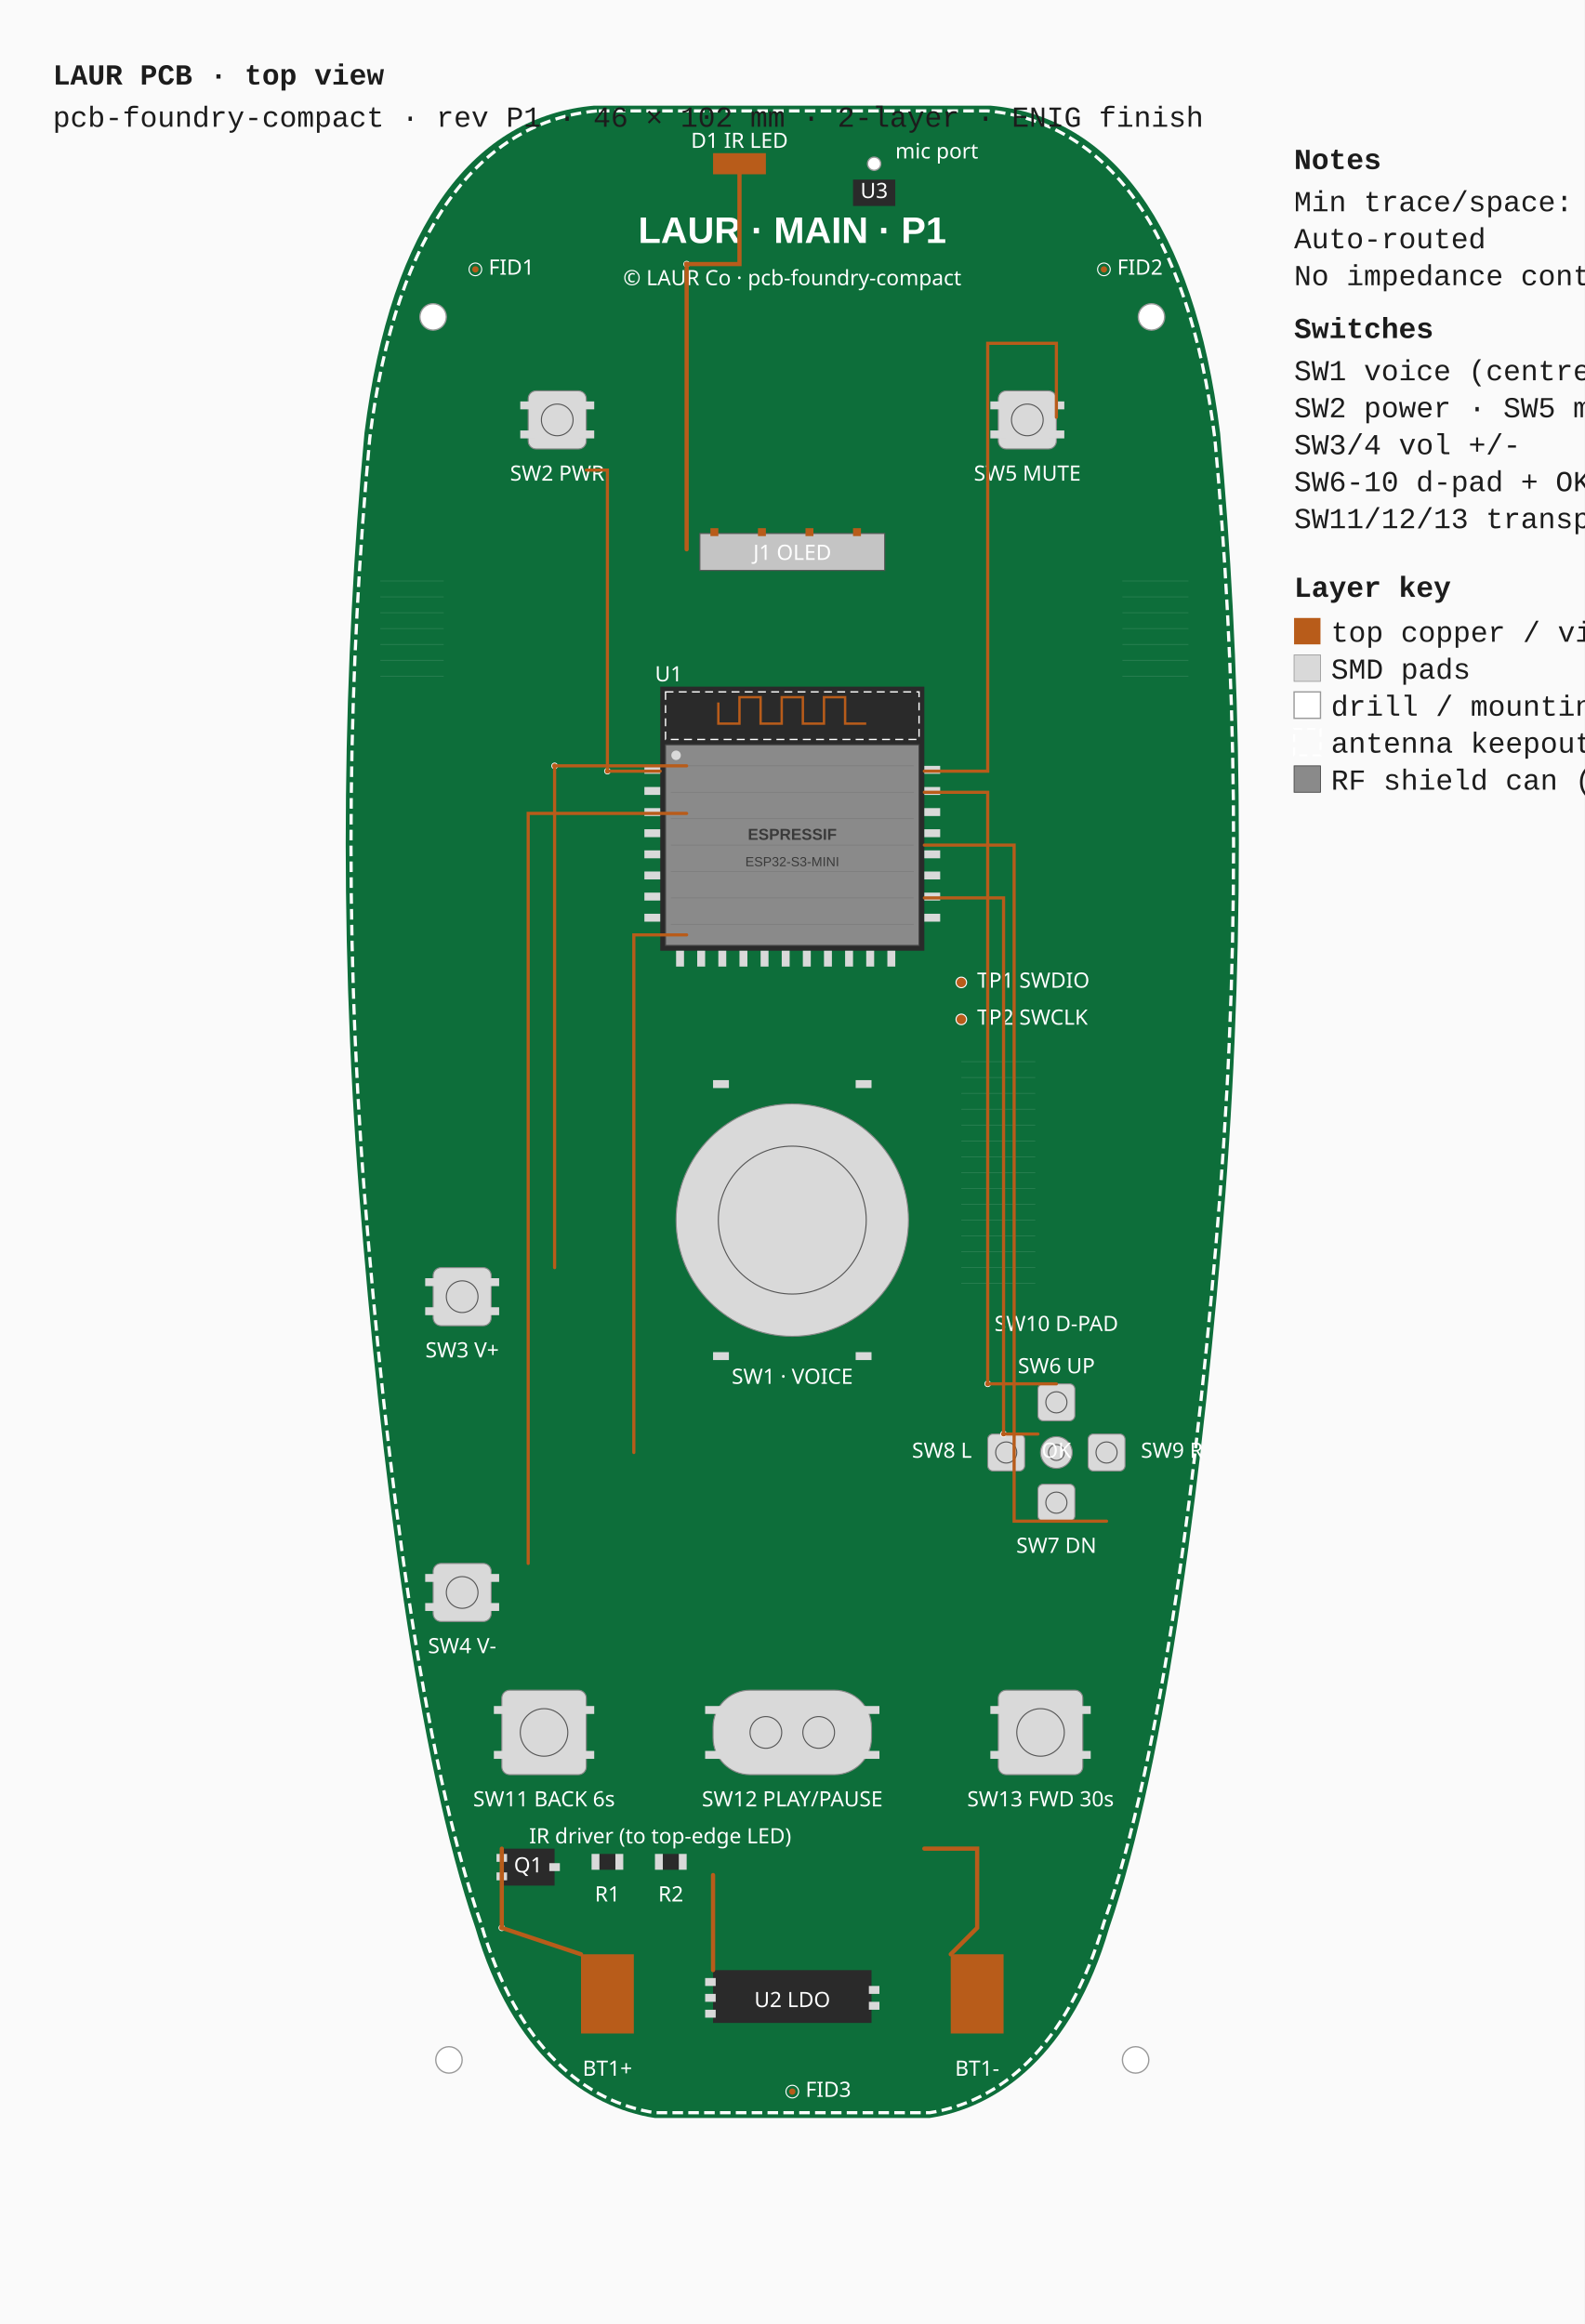
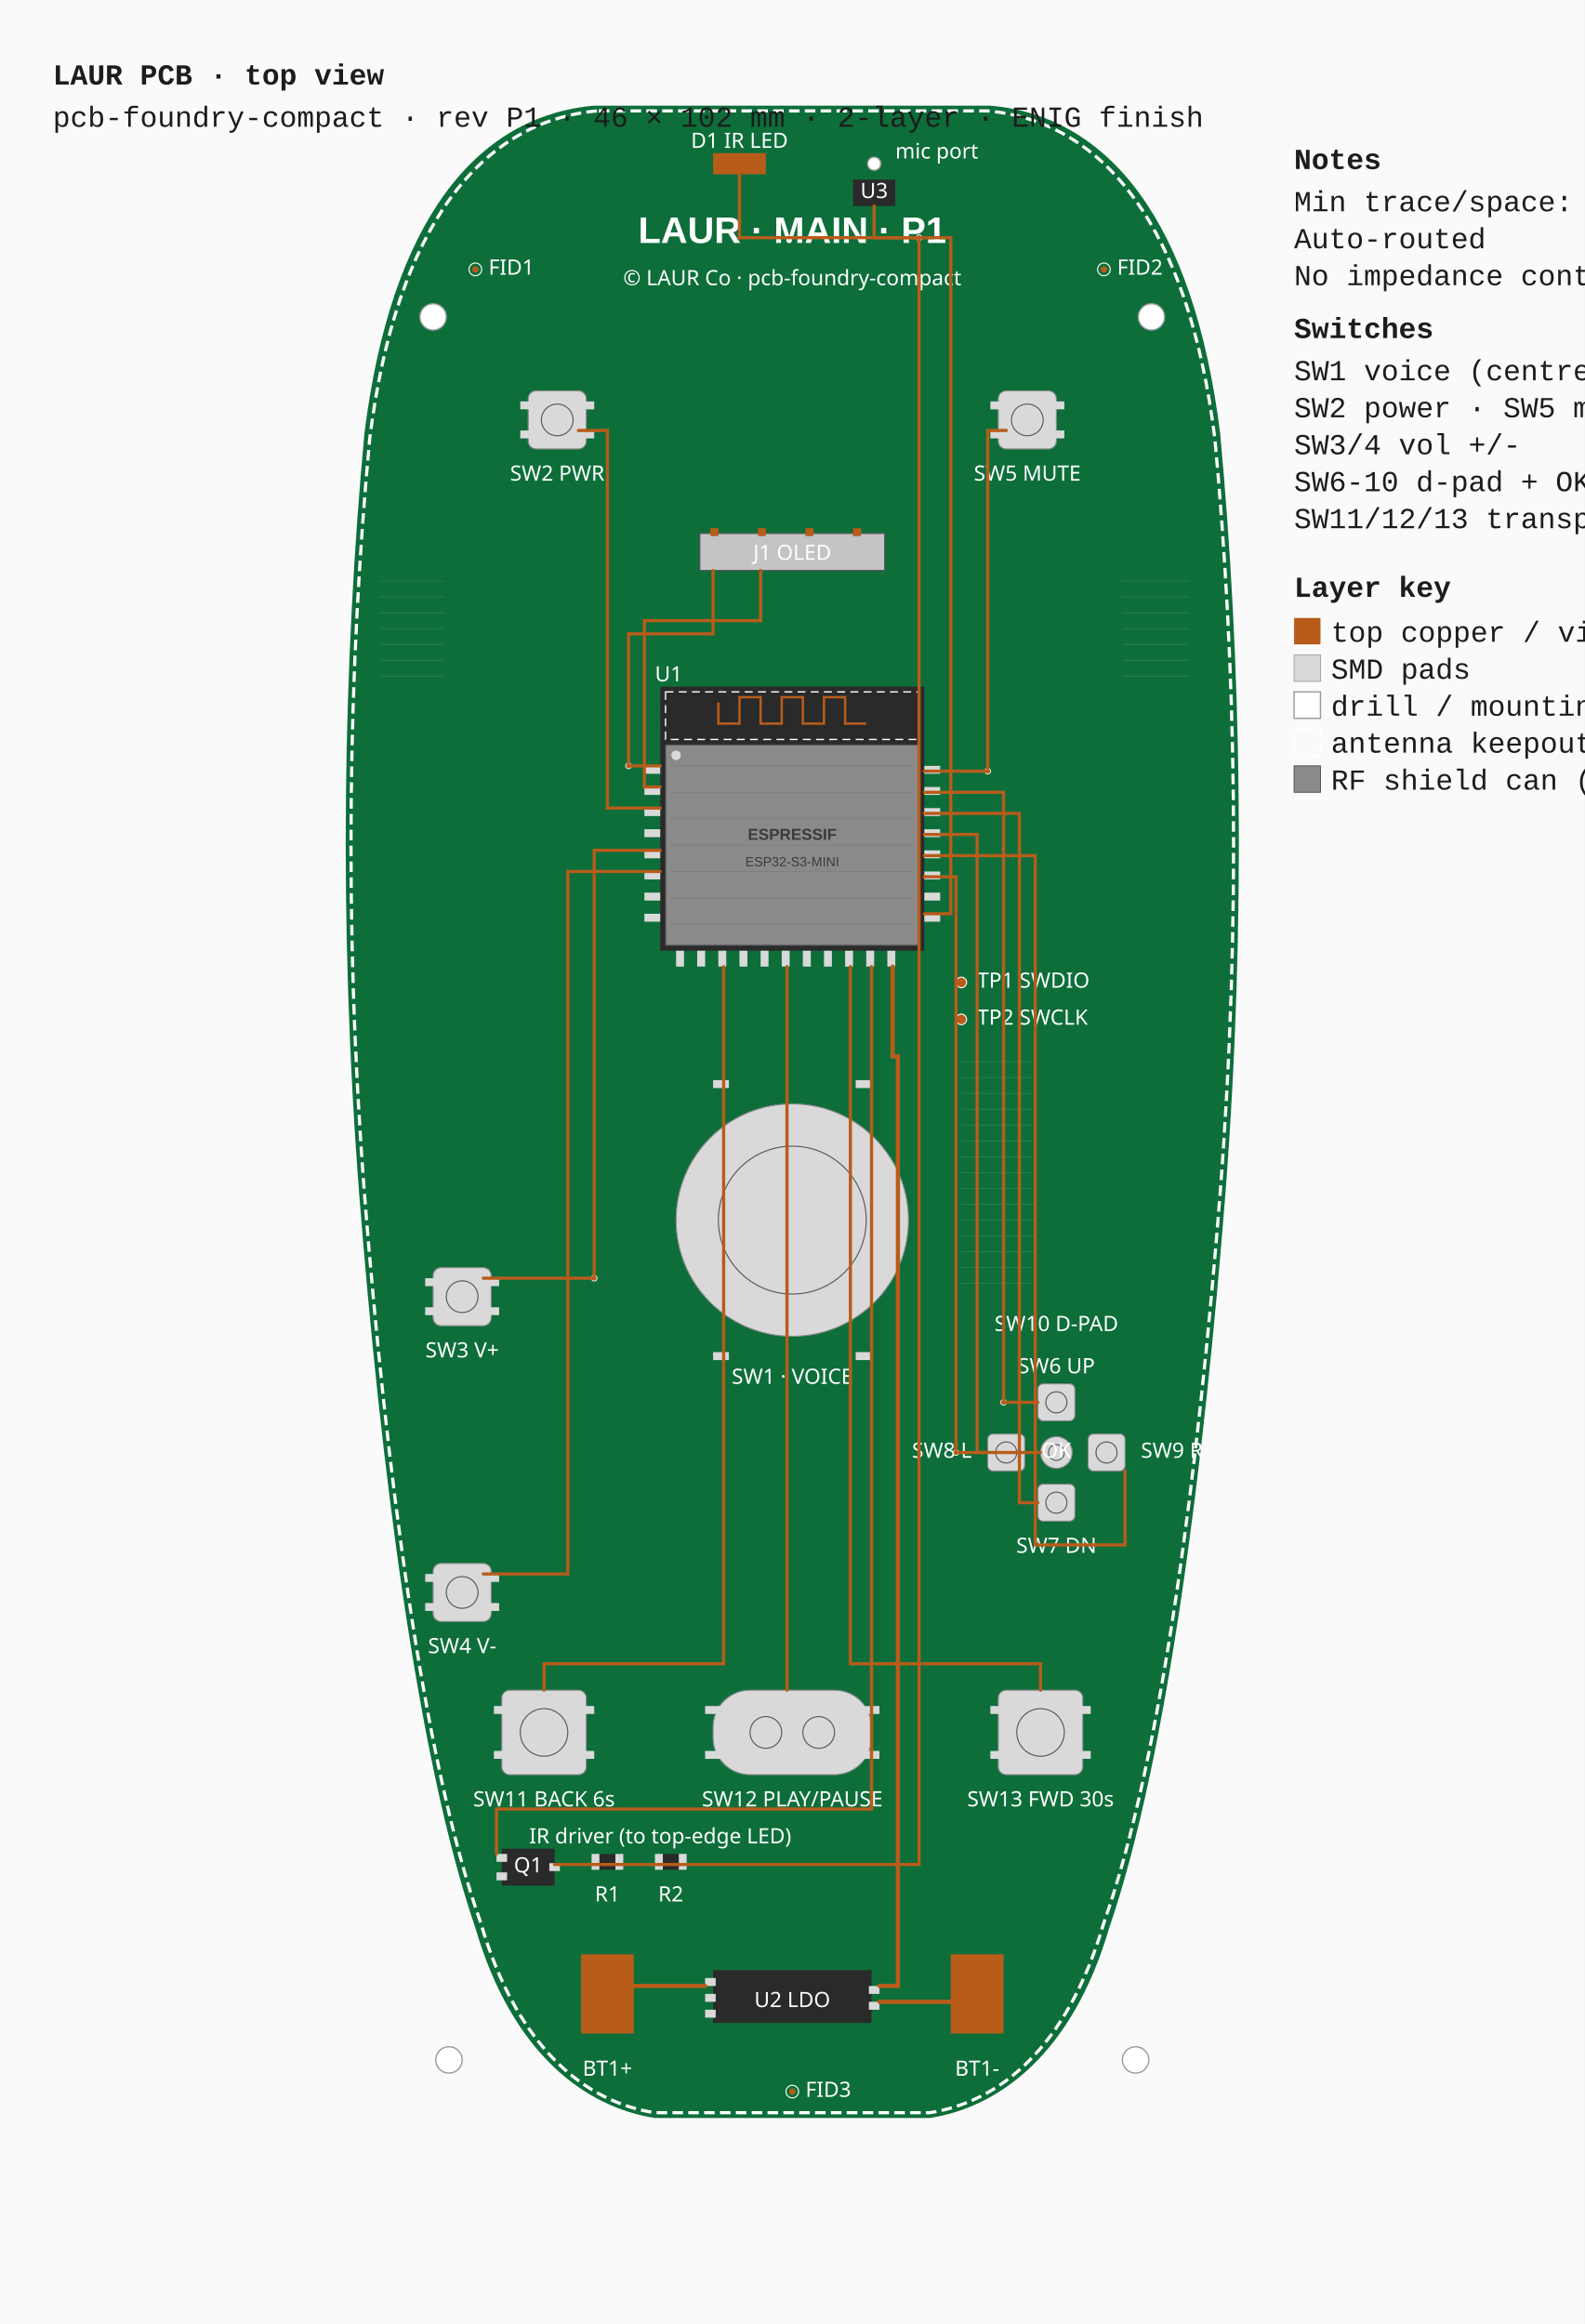
<svg xmlns="http://www.w3.org/2000/svg" viewBox="0 0 600 880" font-family="Arial, sans-serif" font-size="8">
  <defs>
    <style>
      .pcb-fill   { fill: #0d6e3a; }
      .silk       { fill: #ffffff; stroke: none; font-family: 'Arial Narrow', sans-serif; font-size: 8; }
      .copper     { stroke: #b85c1a; stroke-linecap: round; fill: none; }
      .copper-fill{ fill: #b85c1a; }
      .pad        { fill: #d9d9d9; stroke: #999; stroke-width: 0.3; }
      .pad-rect   { fill: #d9d9d9; stroke: none; }
      .drill      { fill: #ffffff; stroke: #999; stroke-width: 0.5; }
      .ic-pkg     { fill: #2a2a2a; }
      .ic-pin1    { fill: #d9d9d9; }
      .btn-pkg    { fill: #d9d9d9; stroke: #888; stroke-width: 0.4; }
      .btn-marker { fill: none; stroke: #555; stroke-width: 0.4; }
      .conn       { fill: #c4c4c4; stroke: #555; stroke-width: 0.4; }
      .outline    { fill: none; stroke: #fff; stroke-width: 1.2; stroke-dasharray: 4 2; }
      .title      { fill: #ffffff; font-family: 'Arial', sans-serif; font-size: 14; font-weight: bold; }
      .annot      { fill: #1c1c1c; font-family: 'Courier New', monospace; font-size: 11; }
      .shield     { fill: #8a8a8a; stroke: #444; stroke-width: 0.4; }
      .shield-hatch { stroke: #6a6a6a; stroke-width: 0.25; opacity: 0.5; }
      .keepout    { fill: none; stroke: #ffffff; stroke-width: 0.5; stroke-dasharray: 3 2; }
      .fid-pad    { fill: #b85c1a; }
      .fid-mask   { fill: none; stroke: #ffffff; stroke-width: 0.4; }
      .tp-pad     { fill: #b85c1a; stroke: #ffffff; stroke-width: 0.4; }
      .via        { fill: #b85c1a; stroke: #ffffff; stroke-width: 0.3; }
      .gnd-pour   { stroke: #ffffff; stroke-width: 0.2; opacity: 0.18; }
    </style>
  </defs>
  <rect width="600" height="880" fill="#fafafa" />
  <g transform="translate(130 40)">
    <path class="pcb-fill" d="M 95 0              C 50 4, 18 44, 8 124              C 0 210, -2 308, 6 412              C 14 514, 28 626, 50 690              C 64 738, 92 758, 118 762              L 222 762              C 248 758, 276 738, 290 690              C 312 626, 326 514, 334 412              C 342 308, 340 210, 332 124              C 322 44, 290 4, 245 0              L 95 0 Z" />
    <path class="outline" d="M 96 2              C 52 6, 20 46, 10 126              C 2 212, 0 308, 8 412              C 16 514, 30 626, 52 688              C 66 736, 92 756, 118 760              L 222 760              C 248 756, 274 736, 288 688              C 310 626, 324 514, 332 412              C 340 308, 338 212, 330 126              C 320 46, 288 6, 244 2              L 96 2 Z" />
    <text x="170" y="52" text-anchor="middle" class="title">LAUR · MAIN · P1</text>
    <text x="170" y="68" text-anchor="middle" class="silk" font-size="9">© LAUR Co · pcb-foundry-compact</text>
    <g transform="translate(140 18)">
      <rect class="copper-fill" width="20" height="8" />
      <text x="10" y="-2" text-anchor="middle" class="silk" font-size="6">D1 IR LED</text>
    </g>
    <g transform="translate(195 18)">
      <circle class="drill" cx="6" cy="4" r="2.5" />
      <text x="14" y="2" class="silk" font-size="6">mic port</text>
      <rect class="ic-pkg" x="-2" y="10" width="16" height="10" />
      <text x="6" y="17" text-anchor="middle" class="silk" font-size="6">U3</text>
    </g>
    <g transform="translate(70 108)">
      <rect class="btn-pkg" width="22" height="22" rx="3" />
      <circle class="btn-marker" cx="11" cy="11" r="6" />
      <rect class="pad-rect" x="-3" y="4" width="6" height="3" />
      <rect class="pad-rect" x="-3" y="15" width="6" height="3" />
      <rect class="pad-rect" x="19" y="4" width="6" height="3" />
      <rect class="pad-rect" x="19" y="15" width="6" height="3" />
      <text x="11" y="34" text-anchor="middle" class="silk" font-size="6">SW2 PWR</text>
    </g>
    <g transform="translate(248 108)">
      <rect class="btn-pkg" width="22" height="22" rx="3" />
      <circle class="btn-marker" cx="11" cy="11" r="6" />
      <rect class="pad-rect" x="-3" y="4" width="6" height="3" />
      <rect class="pad-rect" x="-3" y="15" width="6" height="3" />
      <rect class="pad-rect" x="19" y="4" width="6" height="3" />
      <rect class="pad-rect" x="19" y="15" width="6" height="3" />
      <text x="11" y="34" text-anchor="middle" class="silk" font-size="6">SW5 MUTE</text>
    </g>
    <g transform="translate(135 162)">
      <rect class="conn" width="70" height="14" />
      <g class="copper-fill">
        <rect x="4" y="-2" width="3" height="3" />
        <rect x="22" y="-2" width="3" height="3" />
        <rect x="40" y="-2" width="3" height="3" />
        <rect x="58" y="-2" width="3" height="3" />
      </g>
      <text x="35" y="10" text-anchor="middle" class="silk" font-size="7">J1 OLED</text>
    </g>
    <g transform="translate(120 220)">
      <rect class="ic-pkg" width="100" height="100" />
      <rect class="shield" x="2" y="22" width="96" height="76" />
      <g class="shield-hatch">
        <line x1="4" y1="30" x2="96" y2="30" />
        <line x1="4" y1="40" x2="96" y2="40" />
        <line x1="4" y1="50" x2="96" y2="50" />
        <line x1="4" y1="60" x2="96" y2="60" />
        <line x1="4" y1="70" x2="96" y2="70" />
        <line x1="4" y1="80" x2="96" y2="80" />
        <line x1="4" y1="90" x2="96" y2="90" />
      </g>
      <path d="M 22 6 L 22 14 L 30 14 L 30 4 L 38 4 L 38 14 L 46 14 L 46 4 L 54 4 L 54 14 L 62 14 L 62 4 L 70 4 L 70 14 L 78 14" stroke="#b85c1a" stroke-width="0.9" fill="none" />
      <rect class="keepout" x="2" y="2" width="96" height="18" />
      <circle class="ic-pin1" cx="6" cy="26" r="1.8" />
      <g class="pad-rect">
        <rect x="6" y="100" width="3" height="6" />
        <rect x="14" y="100" width="3" height="6" />
        <rect x="22" y="100" width="3" height="6" />
        <rect x="30" y="100" width="3" height="6" />
        <rect x="38" y="100" width="3" height="6" />
        <rect x="46" y="100" width="3" height="6" />
        <rect x="54" y="100" width="3" height="6" />
        <rect x="62" y="100" width="3" height="6" />
        <rect x="70" y="100" width="3" height="6" />
        <rect x="78" y="100" width="3" height="6" />
        <rect x="86" y="100" width="3" height="6" />
        <rect x="-6" y="30" width="6" height="3" />
        <rect x="-6" y="38" width="6" height="3" />
        <rect x="-6" y="46" width="6" height="3" />
        <rect x="-6" y="54" width="6" height="3" />
        <rect x="-6" y="62" width="6" height="3" />
        <rect x="-6" y="70" width="6" height="3" />
        <rect x="-6" y="78" width="6" height="3" />
        <rect x="-6" y="86" width="6" height="3" />
        <rect x="100" y="30" width="6" height="3" />
        <rect x="100" y="38" width="6" height="3" />
        <rect x="100" y="46" width="6" height="3" />
        <rect x="100" y="54" width="6" height="3" />
        <rect x="100" y="62" width="6" height="3" />
        <rect x="100" y="70" width="6" height="3" />
        <rect x="100" y="78" width="6" height="3" />
        <rect x="100" y="86" width="6" height="3" />
      </g>
      <text x="50" y="58" text-anchor="middle" fill="#3a3a3a" font-family="Arial" font-size="6" font-weight="bold">ESPRESSIF</text>
      <text x="50" y="68" text-anchor="middle" fill="#3a3a3a" font-family="Arial" font-size="5">ESP32-S3-MINI</text>
      <text x="-2" y="-2" class="silk" font-size="8">U1</text>
    </g>
    <g transform="translate(120 372)">
      <circle class="btn-pkg" cx="50" cy="50" r="44" />
      <circle class="btn-marker" cx="50" cy="50" r="28" />
      <rect class="pad-rect" x="20" y="-3" width="6" height="3" />
      <rect class="pad-rect" x="74" y="-3" width="6" height="3" />
      <rect class="pad-rect" x="20" y="100" width="6" height="3" />
      <rect class="pad-rect" x="74" y="100" width="6" height="3" />
      <text x="50" y="112" text-anchor="middle" class="silk" font-size="8">SW1 · VOICE</text>
    </g>
    <g transform="translate(34 440)">
      <rect class="btn-pkg" width="22" height="22" rx="3" />
      <circle class="btn-marker" cx="11" cy="11" r="6" />
      <rect class="pad-rect" x="-3" y="4" width="6" height="3" />
      <rect class="pad-rect" x="-3" y="15" width="6" height="3" />
      <rect class="pad-rect" x="19" y="4" width="6" height="3" />
      <rect class="pad-rect" x="19" y="15" width="6" height="3" />
      <text x="11" y="34" text-anchor="middle" class="silk" font-size="6">SW3 V+</text>
    </g>
    <g transform="translate(34 552)">
      <rect class="btn-pkg" width="22" height="22" rx="3" />
      <circle class="btn-marker" cx="11" cy="11" r="6" />
      <rect class="pad-rect" x="-3" y="4" width="6" height="3" />
      <rect class="pad-rect" x="-3" y="15" width="6" height="3" />
      <rect class="pad-rect" x="19" y="4" width="6" height="3" />
      <rect class="pad-rect" x="19" y="15" width="6" height="3" />
      <text x="11" y="34" text-anchor="middle" class="silk" font-size="6">SW4 V-</text>
    </g>
    <g transform="translate(270 510)">
      <rect class="btn-pkg" x="-7" y="-26" width="14" height="14" rx="2" />
      <circle class="btn-marker" cx="0" cy="-19" r="4" />
      <text x="0" y="-30" text-anchor="middle" class="silk" font-size="6">SW6 UP</text>
      <rect class="btn-pkg" x="-7" y="12" width="14" height="14" rx="2" />
      <circle class="btn-marker" cx="0" cy="19" r="4" />
      <text x="0" y="38" text-anchor="middle" class="silk" font-size="6">SW7 DN</text>
      <rect class="btn-pkg" x="-26" y="-7" width="14" height="14" rx="2" />
      <circle class="btn-marker" cx="-19" cy="0" r="4" />
      <text x="-32" y="2" text-anchor="end" class="silk" font-size="6">SW8 L</text>
      <rect class="btn-pkg" x="12" y="-7" width="14" height="14" rx="2" />
      <circle class="btn-marker" cx="19" cy="0" r="4" />
      <text x="32" y="2" class="silk" font-size="6">SW9 R</text>
      <circle class="btn-pkg" cx="0" cy="0" r="6" />
      <circle class="btn-marker" cx="0" cy="0" r="3" />
      <text x="0" y="2" text-anchor="middle" class="silk" font-size="5">OK</text>
      <text x="0" y="-46" text-anchor="middle" class="silk" font-size="7">SW10 D-PAD</text>
    </g>
    <g transform="translate(60 600)">
      <rect class="btn-pkg" width="32" height="32" rx="3" />
      <circle class="btn-marker" cx="16" cy="16" r="9" />
      <rect class="pad-rect" x="-3" y="6" width="6" height="3" />
      <rect class="pad-rect" x="-3" y="23" width="6" height="3" />
      <rect class="pad-rect" x="29" y="6" width="6" height="3" />
      <rect class="pad-rect" x="29" y="23" width="6" height="3" />
      <text x="16" y="44" text-anchor="middle" class="silk" font-size="6">SW11 BACK 6s</text>
    </g>
    <g transform="translate(140 600)">
      <rect class="btn-pkg" width="60" height="32" rx="14" />
      <circle class="btn-marker" cx="20" cy="16" r="6" />
      <circle class="btn-marker" cx="40" cy="16" r="6" />
      <rect class="pad-rect" x="-3" y="6" width="6" height="3" />
      <rect class="pad-rect" x="-3" y="23" width="6" height="3" />
      <rect class="pad-rect" x="57" y="6" width="6" height="3" />
      <rect class="pad-rect" x="57" y="23" width="6" height="3" />
      <text x="30" y="44" text-anchor="middle" class="silk" font-size="6">SW12 PLAY/PAUSE</text>
    </g>
    <g transform="translate(248 600)">
      <rect class="btn-pkg" width="32" height="32" rx="3" />
      <circle class="btn-marker" cx="16" cy="16" r="9" />
      <rect class="pad-rect" x="-3" y="6" width="6" height="3" />
      <rect class="pad-rect" x="-3" y="23" width="6" height="3" />
      <rect class="pad-rect" x="29" y="6" width="6" height="3" />
      <rect class="pad-rect" x="29" y="23" width="6" height="3" />
      <text x="16" y="44" text-anchor="middle" class="silk" font-size="6">SW13 FWD 30s</text>
    </g>
    <g transform="translate(60 660)">
      <text x="60" y="-2" text-anchor="middle" class="silk" font-size="7">IR driver (to top-edge LED)</text>
      <rect class="ic-pkg" width="20" height="14" />
      <rect class="pad-rect" x="-2" y="2" width="4" height="3" />
      <rect class="pad-rect" x="-2" y="9" width="4" height="3" />
      <rect class="pad-rect" x="18" y="5.5" width="4" height="3" />
      <text x="10" y="9" text-anchor="middle" class="silk" font-size="6">Q1</text>
      <rect class="pad-rect" x="34" y="2" width="3" height="6" />
      <rect class="pad-rect" x="43" y="2" width="3" height="6" />
      <rect class="ic-pkg" x="37" y="2" width="6" height="6" />
      <text x="40" y="20" text-anchor="middle" class="silk" font-size="6">R1</text>
      <rect class="pad-rect" x="58" y="2" width="3" height="6" />
      <rect class="pad-rect" x="67" y="2" width="3" height="6" />
      <rect class="ic-pkg" x="61" y="2" width="6" height="6" />
      <text x="64" y="20" text-anchor="middle" class="silk" font-size="6">R2</text>
    </g>
    <g transform="translate(90 700)">
      <rect class="copper-fill" width="20" height="30" />
      <text x="10" y="46" text-anchor="middle" class="silk" font-size="7">BT1+</text>
    </g>
    <g transform="translate(140 706)">
      <rect class="ic-pkg" width="60" height="20" />
      <rect class="pad-rect" x="-3" y="3" width="4" height="3" />
      <rect class="pad-rect" x="-3" y="9" width="4" height="3" />
      <rect class="pad-rect" x="-3" y="15" width="4" height="3" />
      <rect class="pad-rect" x="59" y="6" width="4" height="3" />
      <rect class="pad-rect" x="59" y="12" width="4" height="3" />
      <text x="30" y="14" text-anchor="middle" class="silk" font-size="7">U2 LDO</text>
    </g>
    <g transform="translate(230 700)">
      <rect class="copper-fill" width="20" height="30" />
      <text x="10" y="46" text-anchor="middle" class="silk" font-size="7">BT1-</text>
    </g>
    <circle class="drill" cx="34" cy="80" r="5" />
    <circle class="drill" cx="306" cy="80" r="5" />
    <circle class="drill" cx="40" cy="740" r="5" />
    <circle class="drill" cx="300" cy="740" r="5" />
    <g>
      <circle class="fid-pad" cx="50" cy="62" r="1.2" />
      <circle class="fid-mask" cx="50" cy="62" r="2.4" />
      <circle class="fid-pad" cx="288" cy="62" r="1.2" />
      <circle class="fid-mask" cx="288" cy="62" r="2.4" />
      <circle class="fid-pad" cx="170" cy="752" r="1.2" />
      <circle class="fid-mask" cx="170" cy="752" r="2.4" />
      <text x="55" y="64" class="silk" font-size="5">FID1</text>
      <text x="293" y="64" class="silk" font-size="5">FID2</text>
      <text x="175" y="754" class="silk" font-size="5">FID3</text>
    </g>
    <g>
      <circle class="tp-pad" cx="234" cy="332" r="2" />
      <text x="240" y="334" class="silk" font-size="5">TP1 SWDIO</text>
      <circle class="tp-pad" cx="234" cy="346" r="2" />
      <text x="240" y="348" class="silk" font-size="5">TP2 SWCLK</text>
    </g>
    <g class="via">
-       <circle cx="130" cy="60" r="1.1" />
-       <circle cx="100" cy="252" r="1.1" />
-       <circle cx="80" cy="250" r="1.1" />
-       <circle cx="244" cy="484" r="1.1" />
-       <circle cx="60" cy="690" r="1.1" />
-       <circle cx="250" cy="503" r="1.1" />
+       <circle cx="108" cy="250" r="1.1" />
+       <circle cx="244" cy="252" r="1.1" />
+       <circle cx="95" cy="444" r="1.1" />
+       <circle cx="250" cy="491" r="1.1" />
+       <circle cx="232" cy="510" r="1.1" />
+       <circle cx="218" cy="50" r="1.1" />
    </g>
    <g class="gnd-pour">
      <line x1="234" y1="362" x2="262" y2="362" />
      <line x1="234" y1="368" x2="262" y2="368" />
      <line x1="234" y1="374" x2="262" y2="374" />
      <line x1="234" y1="380" x2="262" y2="380" />
      <line x1="234" y1="386" x2="262" y2="386" />
      <line x1="234" y1="392" x2="262" y2="392" />
      <line x1="234" y1="398" x2="262" y2="398" />
      <line x1="234" y1="404" x2="262" y2="404" />
      <line x1="234" y1="410" x2="262" y2="410" />
      <line x1="234" y1="416" x2="262" y2="416" />
      <line x1="234" y1="422" x2="262" y2="422" />
      <line x1="234" y1="428" x2="262" y2="428" />
      <line x1="234" y1="434" x2="262" y2="434" />
      <line x1="234" y1="440" x2="262" y2="440" />
      <line x1="234" y1="446" x2="262" y2="446" />
      <line x1="295" y1="180" x2="320" y2="180" />
      <line x1="295" y1="186" x2="320" y2="186" />
      <line x1="295" y1="192" x2="320" y2="192" />
      <line x1="295" y1="198" x2="320" y2="198" />
      <line x1="295" y1="204" x2="320" y2="204" />
      <line x1="295" y1="210" x2="320" y2="210" />
      <line x1="295" y1="216" x2="320" y2="216" />
      <line x1="14" y1="180" x2="38" y2="180" />
      <line x1="14" y1="186" x2="38" y2="186" />
      <line x1="14" y1="192" x2="38" y2="192" />
      <line x1="14" y1="198" x2="38" y2="198" />
      <line x1="14" y1="204" x2="38" y2="204" />
      <line x1="14" y1="210" x2="38" y2="210" />
      <line x1="14" y1="216" x2="38" y2="216" />
    </g>
    <g class="copper" stroke-width="1.6">
-       <path d="M 150 24 L 150 60 L 130 60 L 130 168" />
-       <path d="M 220 252 L 244 252 L 244 90 L 270 90 L 270 118" stroke-width="1.2" />
-       <path d="M 120 252 L 100 252 L 100 138 L 92 138" stroke-width="1.2" />
-       <path d="M 130 250 L 80 250 L 80 440" stroke-width="1.2" />
-       <path d="M 130 268 L 70 268 L 70 552" stroke-width="1.2" />
-       <path d="M 220 260 L 244 260 L 244 484 L 270 484" stroke-width="1.2" />
-       <path d="M 220 280 L 254 280 L 254 536 L 289 536" stroke-width="1.2" />
-       <path d="M 220 300 L 250 300 L 250 503 L 263 503" stroke-width="1.2" />
-       <path d="M 130 314 L 110 314 L 110 510" stroke-width="1.2" />
-       <path d="M 60 660 L 60 690 L 90 700" />
-       <path d="M 140 670 L 140 706" />
-       <path d="M 220 660 L 240 660 L 240 690 L 230 700" />
+       <path d="M 120 250 L 108 250 L 108 200 L 140 200 L 140 176" stroke-width="1.2" />
+       <path d="M 120 258 L 114 258 L 114 195 L 158 195 L 158 176" stroke-width="1.2" />
+       <path d="M 120 266 L 100 266 L 100 123 L 89 123" stroke-width="1.2" />
+       <path d="M 220 252 L 244 252 L 244 123 L 251 123" stroke-width="1.2" />
+       <path d="M 120 282 L 95 282 L 95 444 L 53 444" stroke-width="1.2" />
+       <path d="M 120 290 L 85 290 L 85 556 L 53 556" stroke-width="1.2" />
+       <path d="M 220 260 L 250 260 L 250 491 L 263 491" stroke-width="1.2" />
+       <path d="M 220 268 L 256 268 L 256 529 L 263 529" stroke-width="1.2" />
+       <path d="M 220 276 L 240 276 L 240 510 L 244 510" stroke-width="1.2" />
+       <path d="M 220 284 L 262 284 L 262 545 L 296 545 L 296 517" stroke-width="1.2" />
+       <path d="M 220 292 L 232 292 L 232 510 L 264 510" stroke-width="1.2" />
+       <path d="M 144 326 L 144 590 L 76 590 L 76 600" stroke-width="1.2" />
+       <path d="M 168 326 L 168 600" stroke-width="1.2" />
+       <path d="M 192 326 L 192 590 L 264 590 L 264 600" stroke-width="1.2" />
+       <path d="M 220 306 L 230 306 L 230 50 L 201 50 L 201 38" stroke-width="1.2" />
+       <path d="M 200 326 L 200 645 L 58 645 L 58 662" stroke-width="1.2" />
+       <path d="M 80 666 L 218 666 L 218 50 L 150 50 L 150 26" stroke-width="1.2" />
+       <path d="M 110 712 L 137 712" />
+       <path d="M 203 712 L 210 712 L 210 360 L 208 360 L 208 326" />
+       <path d="M 203 718 L 230 718" />
    </g>
  </g>
  <text x="20" y="32" class="annot" font-weight="bold">LAUR PCB · top view</text>
  <text x="20" y="48" class="annot" fill="#666" font-size="10">pcb-foundry-compact · rev P1 · 46 × 102 mm · 2-layer · ENIG finish</text>
  <text x="490" y="64" class="annot" font-size="10" font-weight="bold">Notes</text>
  <text x="490" y="80" class="annot" font-size="9">Min trace/space: 6/6 mil</text>
  <text x="490" y="94" class="annot" font-size="9">Auto-routed</text>
  <text x="490" y="108" class="annot" font-size="9">No impedance control</text>
  <text x="490" y="128" class="annot" font-size="10" font-weight="bold">Switches</text>
  <text x="490" y="144" class="annot" font-size="9">SW1 voice (centre)</text>
  <text x="490" y="158" class="annot" font-size="9">SW2 power · SW5 mute</text>
  <text x="490" y="172" class="annot" font-size="9">SW3/4 vol +/-</text>
  <text x="490" y="186" class="annot" font-size="9">SW6-10 d-pad + OK</text>
  <text x="490" y="200" class="annot" font-size="9">SW11/12/13 transport</text>
  <text x="490" y="226" class="annot" font-size="10" font-weight="bold">Layer key</text>
  <rect x="490" y="234" width="10" height="10" fill="#b85c1a" />
  <text x="504" y="243" class="annot" font-size="9">top copper / vias</text>
  <rect x="490" y="248" width="10" height="10" fill="#d9d9d9" stroke="#999" stroke-width="0.3" />
  <text x="504" y="257" class="annot" font-size="9">SMD pads</text>
  <rect x="490" y="262" width="10" height="10" fill="#ffffff" stroke="#999" stroke-width="0.5" />
  <text x="504" y="271" class="annot" font-size="9">drill / mounting hole</text>
  <rect x="490" y="276" width="10" height="10" fill="none" stroke="#fff" stroke-width="0.8" stroke-dasharray="3 2" />
  <text x="504" y="285" class="annot" font-size="9">antenna keepout</text>
  <rect x="490" y="290" width="10" height="10" fill="#8a8a8a" stroke="#444" stroke-width="0.3" />
  <text x="504" y="299" class="annot" font-size="9">RF shield can (U1)</text>
</svg>
